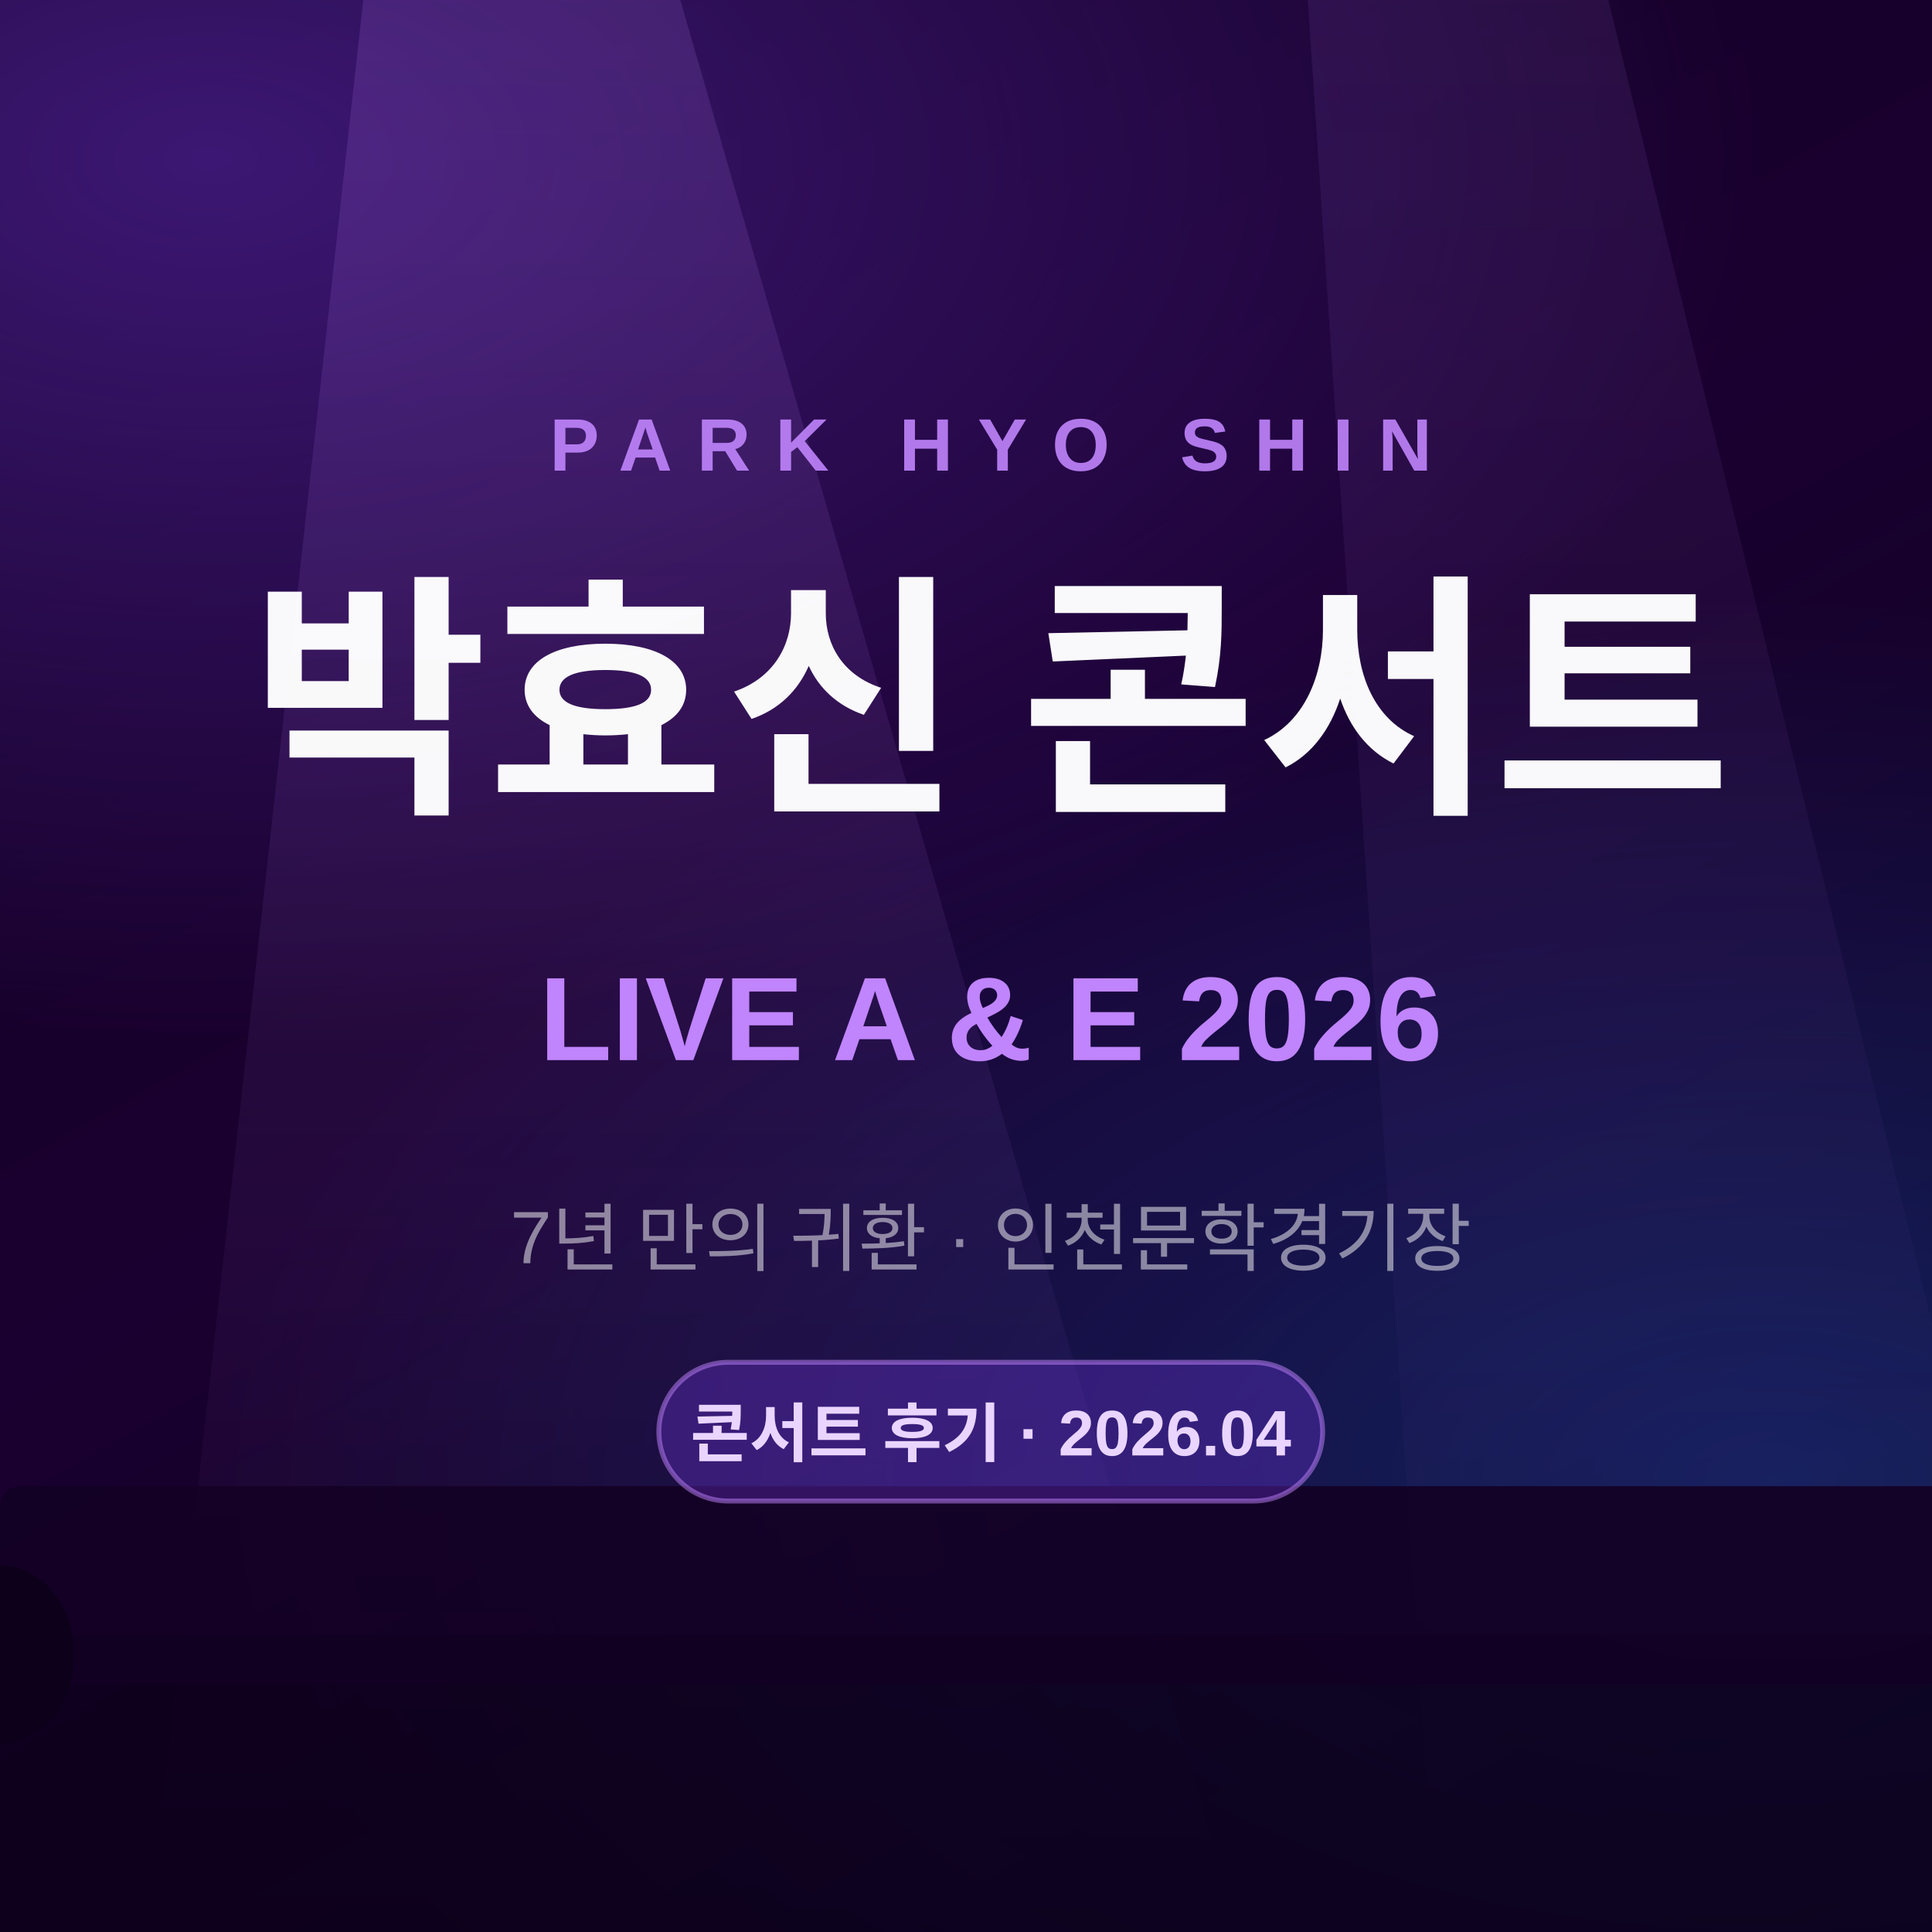
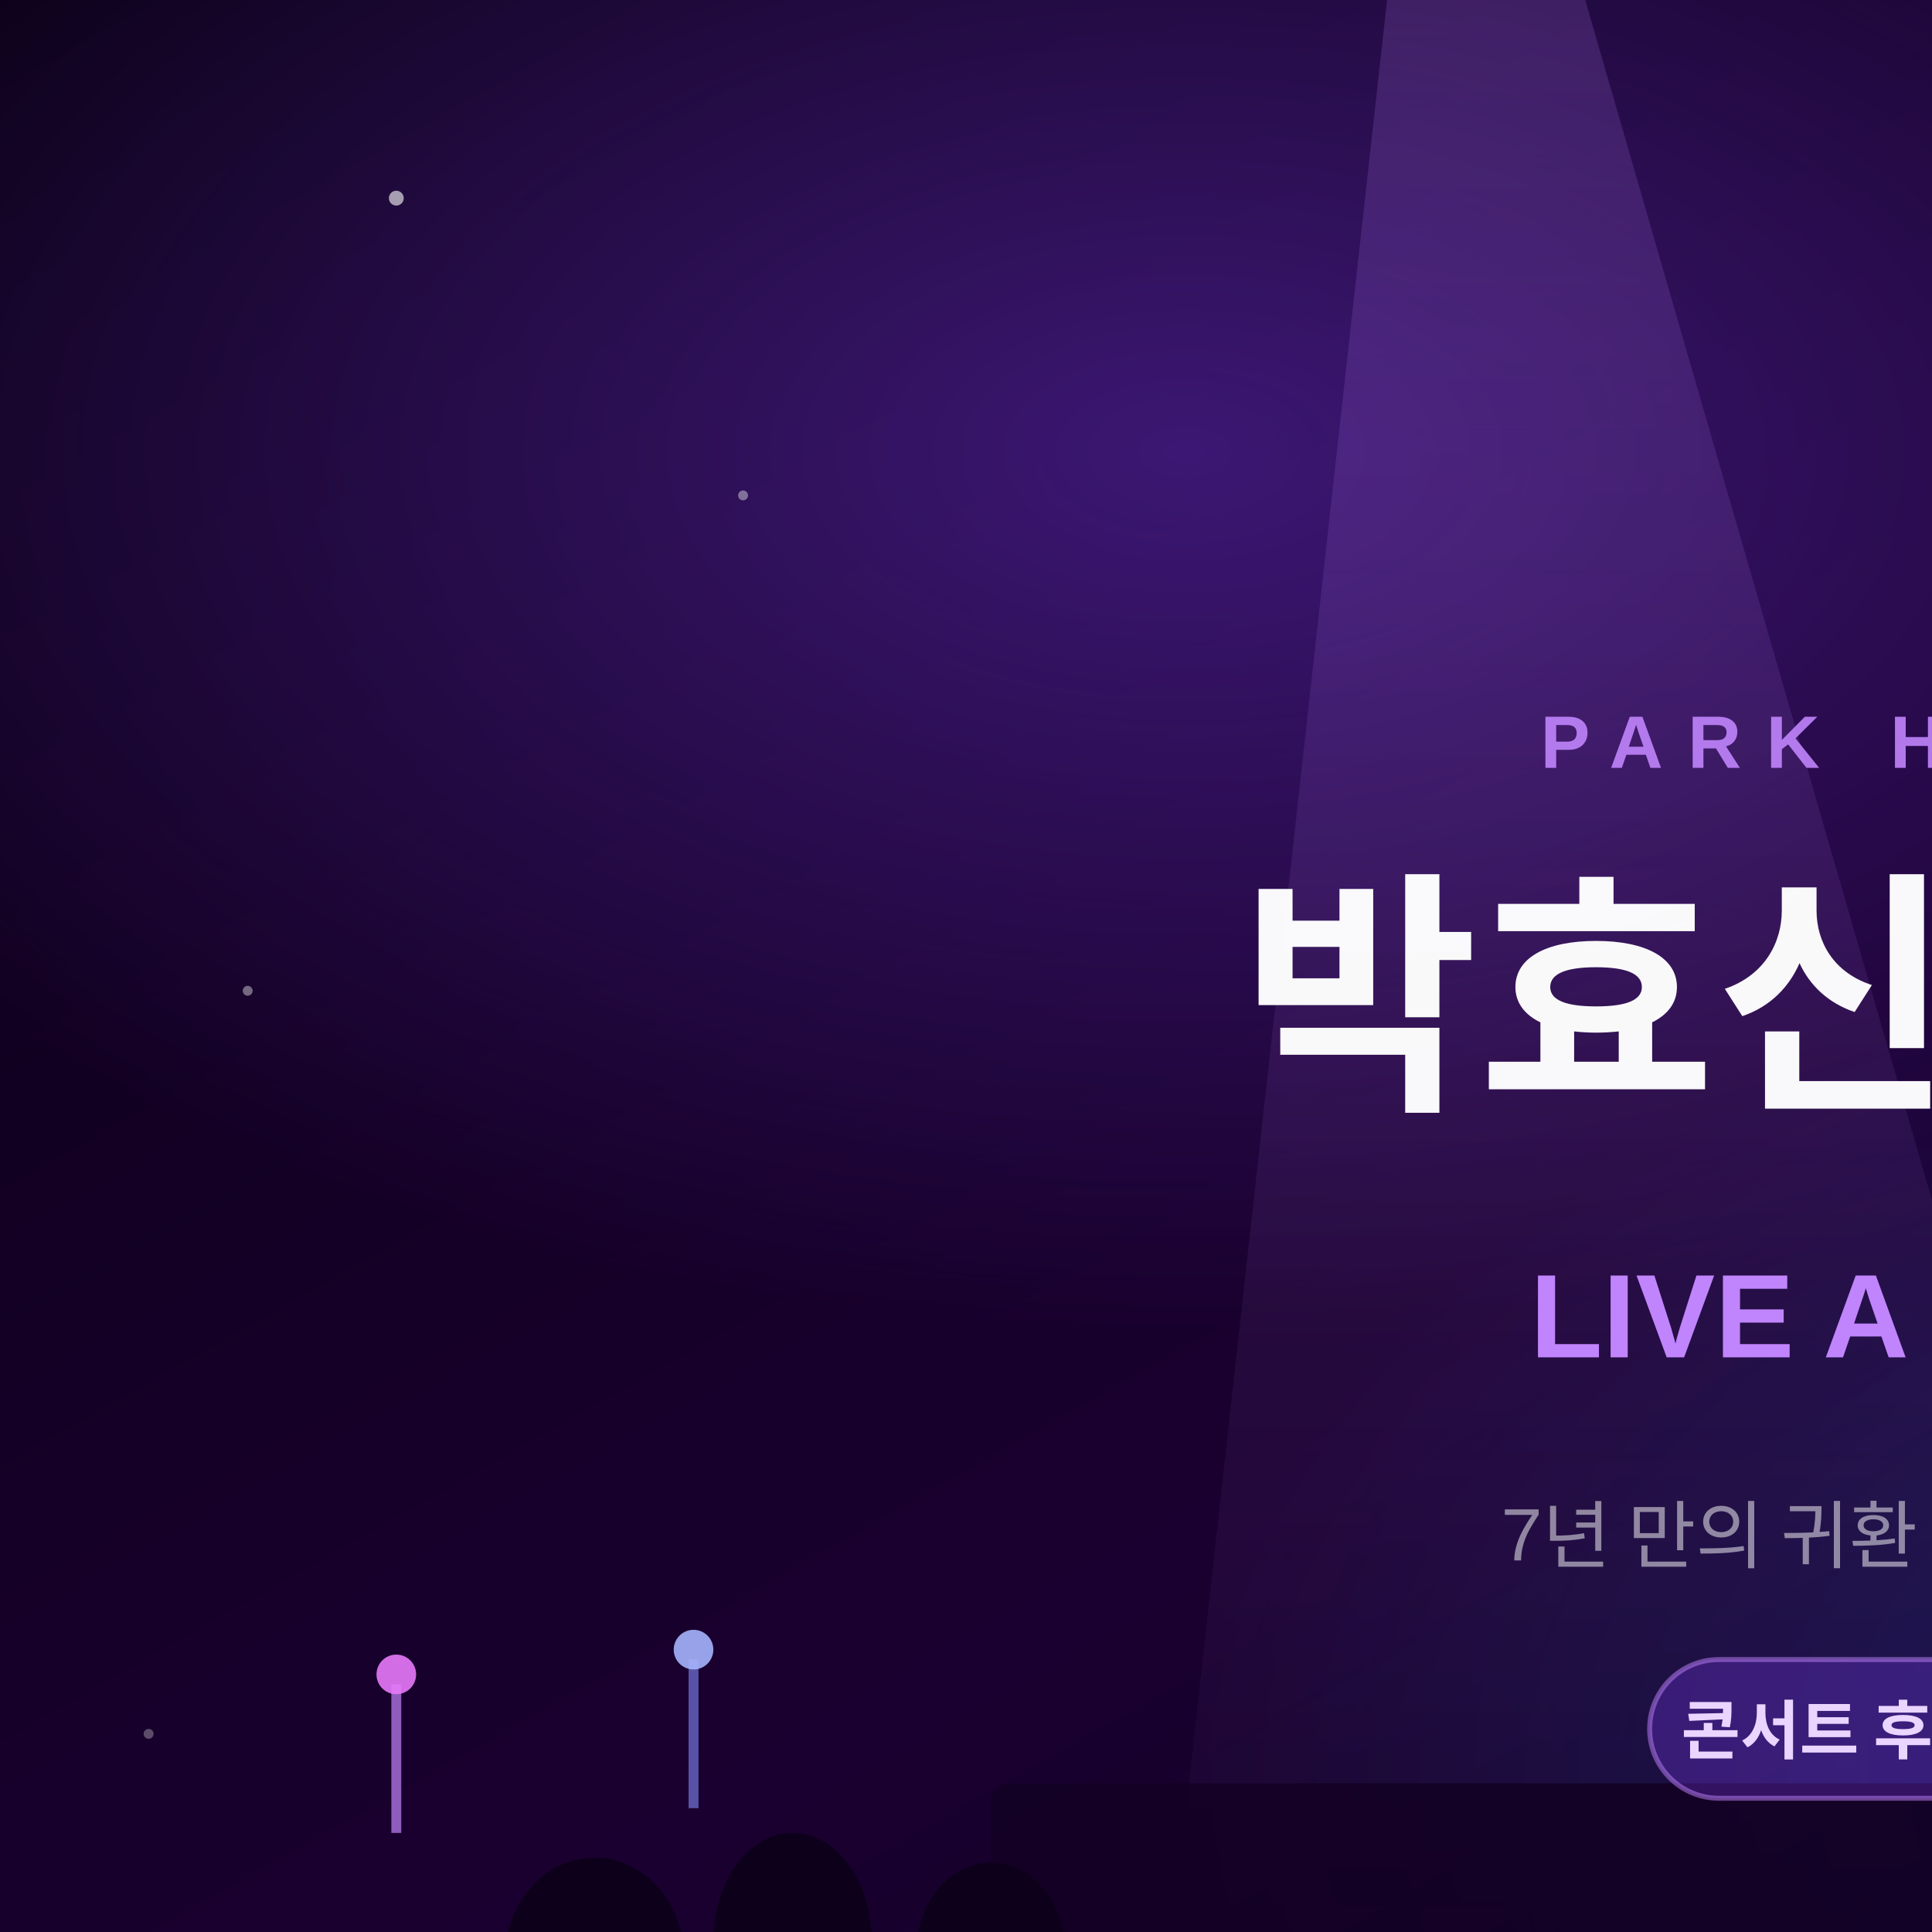
- <svg xmlns="http://www.w3.org/2000/svg" width="390" height="390" viewBox="200 60 390 390">
+ <svg xmlns="http://www.w3.org/2000/svg" width="390" height="390" viewBox="0 0 390 390">
  <defs>
    <linearGradient id="bg" x1="0%" y1="0%" x2="100%" y2="100%">
      <stop offset="0%" style="stop-color:#0a0014" />
      <stop offset="50%" style="stop-color:#1a0030" />
      <stop offset="100%" style="stop-color:#000510" />
    </linearGradient>
    <linearGradient id="spotlight" x1="50%" y1="0%" x2="50%" y2="100%">
      <stop offset="0%" style="stop-color:#c084fc;stop-opacity:0.35" />
      <stop offset="100%" style="stop-color:#c084fc;stop-opacity:0" />
    </linearGradient>
    <radialGradient id="glow1" cx="30%" cy="20%" r="40%">
      <stop offset="0%" style="stop-color:#7c3aed;stop-opacity:0.4" />
      <stop offset="100%" style="stop-color:#7c3aed;stop-opacity:0" />
    </radialGradient>
    <radialGradient id="glow2" cx="70%" cy="80%" r="40%">
      <stop offset="0%" style="stop-color:#2563eb;stop-opacity:0.3" />
      <stop offset="100%" style="stop-color:#2563eb;stop-opacity:0" />
    </radialGradient>
  </defs>
  <rect width="800" height="450" fill="url(#bg)" />
  <rect width="800" height="450" fill="url(#glow1)" />
  <rect width="800" height="450" fill="url(#glow2)" />
  <polygon points="280,0 320,0 450,450 230,450" fill="url(#spotlight)" opacity="0.5" />
  <polygon points="460,0 510,0 620,450 490,450" fill="url(#spotlight)" opacity="0.3" />
  <circle cx="80" cy="40" r="1.5" fill="white" opacity="0.6" />
  <circle cx="150" cy="100" r="1" fill="white" opacity="0.4" />
  <circle cx="600" cy="60" r="2" fill="white" opacity="0.5" />
  <circle cx="720" cy="30" r="1.5" fill="white" opacity="0.6" />
  <circle cx="760" cy="120" r="1" fill="white" opacity="0.3" />
  <circle cx="50" cy="200" r="1" fill="white" opacity="0.4" />
  <circle cx="700" cy="200" r="1.5" fill="white" opacity="0.5" />
  <circle cx="30" cy="350" r="1" fill="white" opacity="0.3" />
  <circle cx="770" cy="380" r="1.5" fill="white" opacity="0.4" />
  <rect x="0" y="390" width="800" height="60" fill="#0d001a" opacity="0.8" />
  <rect x="200" y="360" width="400" height="40" rx="4" fill="#130023" opacity="0.9" />
  <ellipse cx="120" cy="395" rx="18" ry="20" fill="#0d001a" />
  <ellipse cx="160" cy="392" rx="16" ry="22" fill="#0d001a" />
  <ellipse cx="200" cy="394" rx="15" ry="18" fill="#0d001a" />
  <ellipse cx="640" cy="395" rx="18" ry="20" fill="#0d001a" />
  <ellipse cx="680" cy="392" rx="16" ry="22" fill="#0d001a" />
  <ellipse cx="720" cy="394" rx="15" ry="18" fill="#0d001a" />
  <line x1="80" y1="370" x2="80" y2="340" stroke="#c084fc" stroke-width="2" opacity="0.7" />
  <circle cx="80" cy="338" r="4" fill="#e879f9" opacity="0.9" />
  <line x1="140" y1="365" x2="140" y2="335" stroke="#818cf8" stroke-width="2" opacity="0.6" />
  <circle cx="140" cy="333" r="4" fill="#a5b4fc" opacity="0.9" />
  <line x1="660" y1="370" x2="660" y2="340" stroke="#c084fc" stroke-width="2" opacity="0.7" />
  <circle cx="660" cy="338" r="4" fill="#e879f9" opacity="0.9" />
  <line x1="700" y1="365" x2="700" y2="335" stroke="#818cf8" stroke-width="2" opacity="0.6" />
  <circle cx="700" cy="333" r="4" fill="#a5b4fc" opacity="0.9" />
  <text x="400" y="155" font-family="'Segoe UI', Arial, sans-serif" font-size="15" font-weight="600" fill="#c084fc" fill-opacity="0.9" letter-spacing="5" text-anchor="middle">PARK HYO SHIN</text>
  <text x="400" y="220" font-family="'Segoe UI', Arial, sans-serif" font-size="52" font-weight="900" fill="white" text-anchor="middle" opacity="0.97">박효신 콘서트</text>
  <text x="400" y="274" font-family="'Segoe UI', Arial, sans-serif" font-size="24" font-weight="700" fill="#c084fc" text-anchor="middle">LIVE A &amp; E 2026</text>
  <text x="400" y="315" font-family="'Segoe UI', Arial, sans-serif" font-size="15" fill="white" fill-opacity="0.5" text-anchor="middle">7년 만의 귀환 · 인천문학경기장</text>
  <rect x="333" y="335" width="134" height="28" rx="14" fill="#7c3aed" fill-opacity="0.3" stroke="#c084fc" stroke-opacity="0.5" stroke-width="1" />
  <text x="400" y="354" font-family="'Segoe UI', Arial, sans-serif" font-size="13" font-weight="600" fill="#e9d5ff" text-anchor="middle">콘서트 후기 · 2026.04</text>
</svg>
